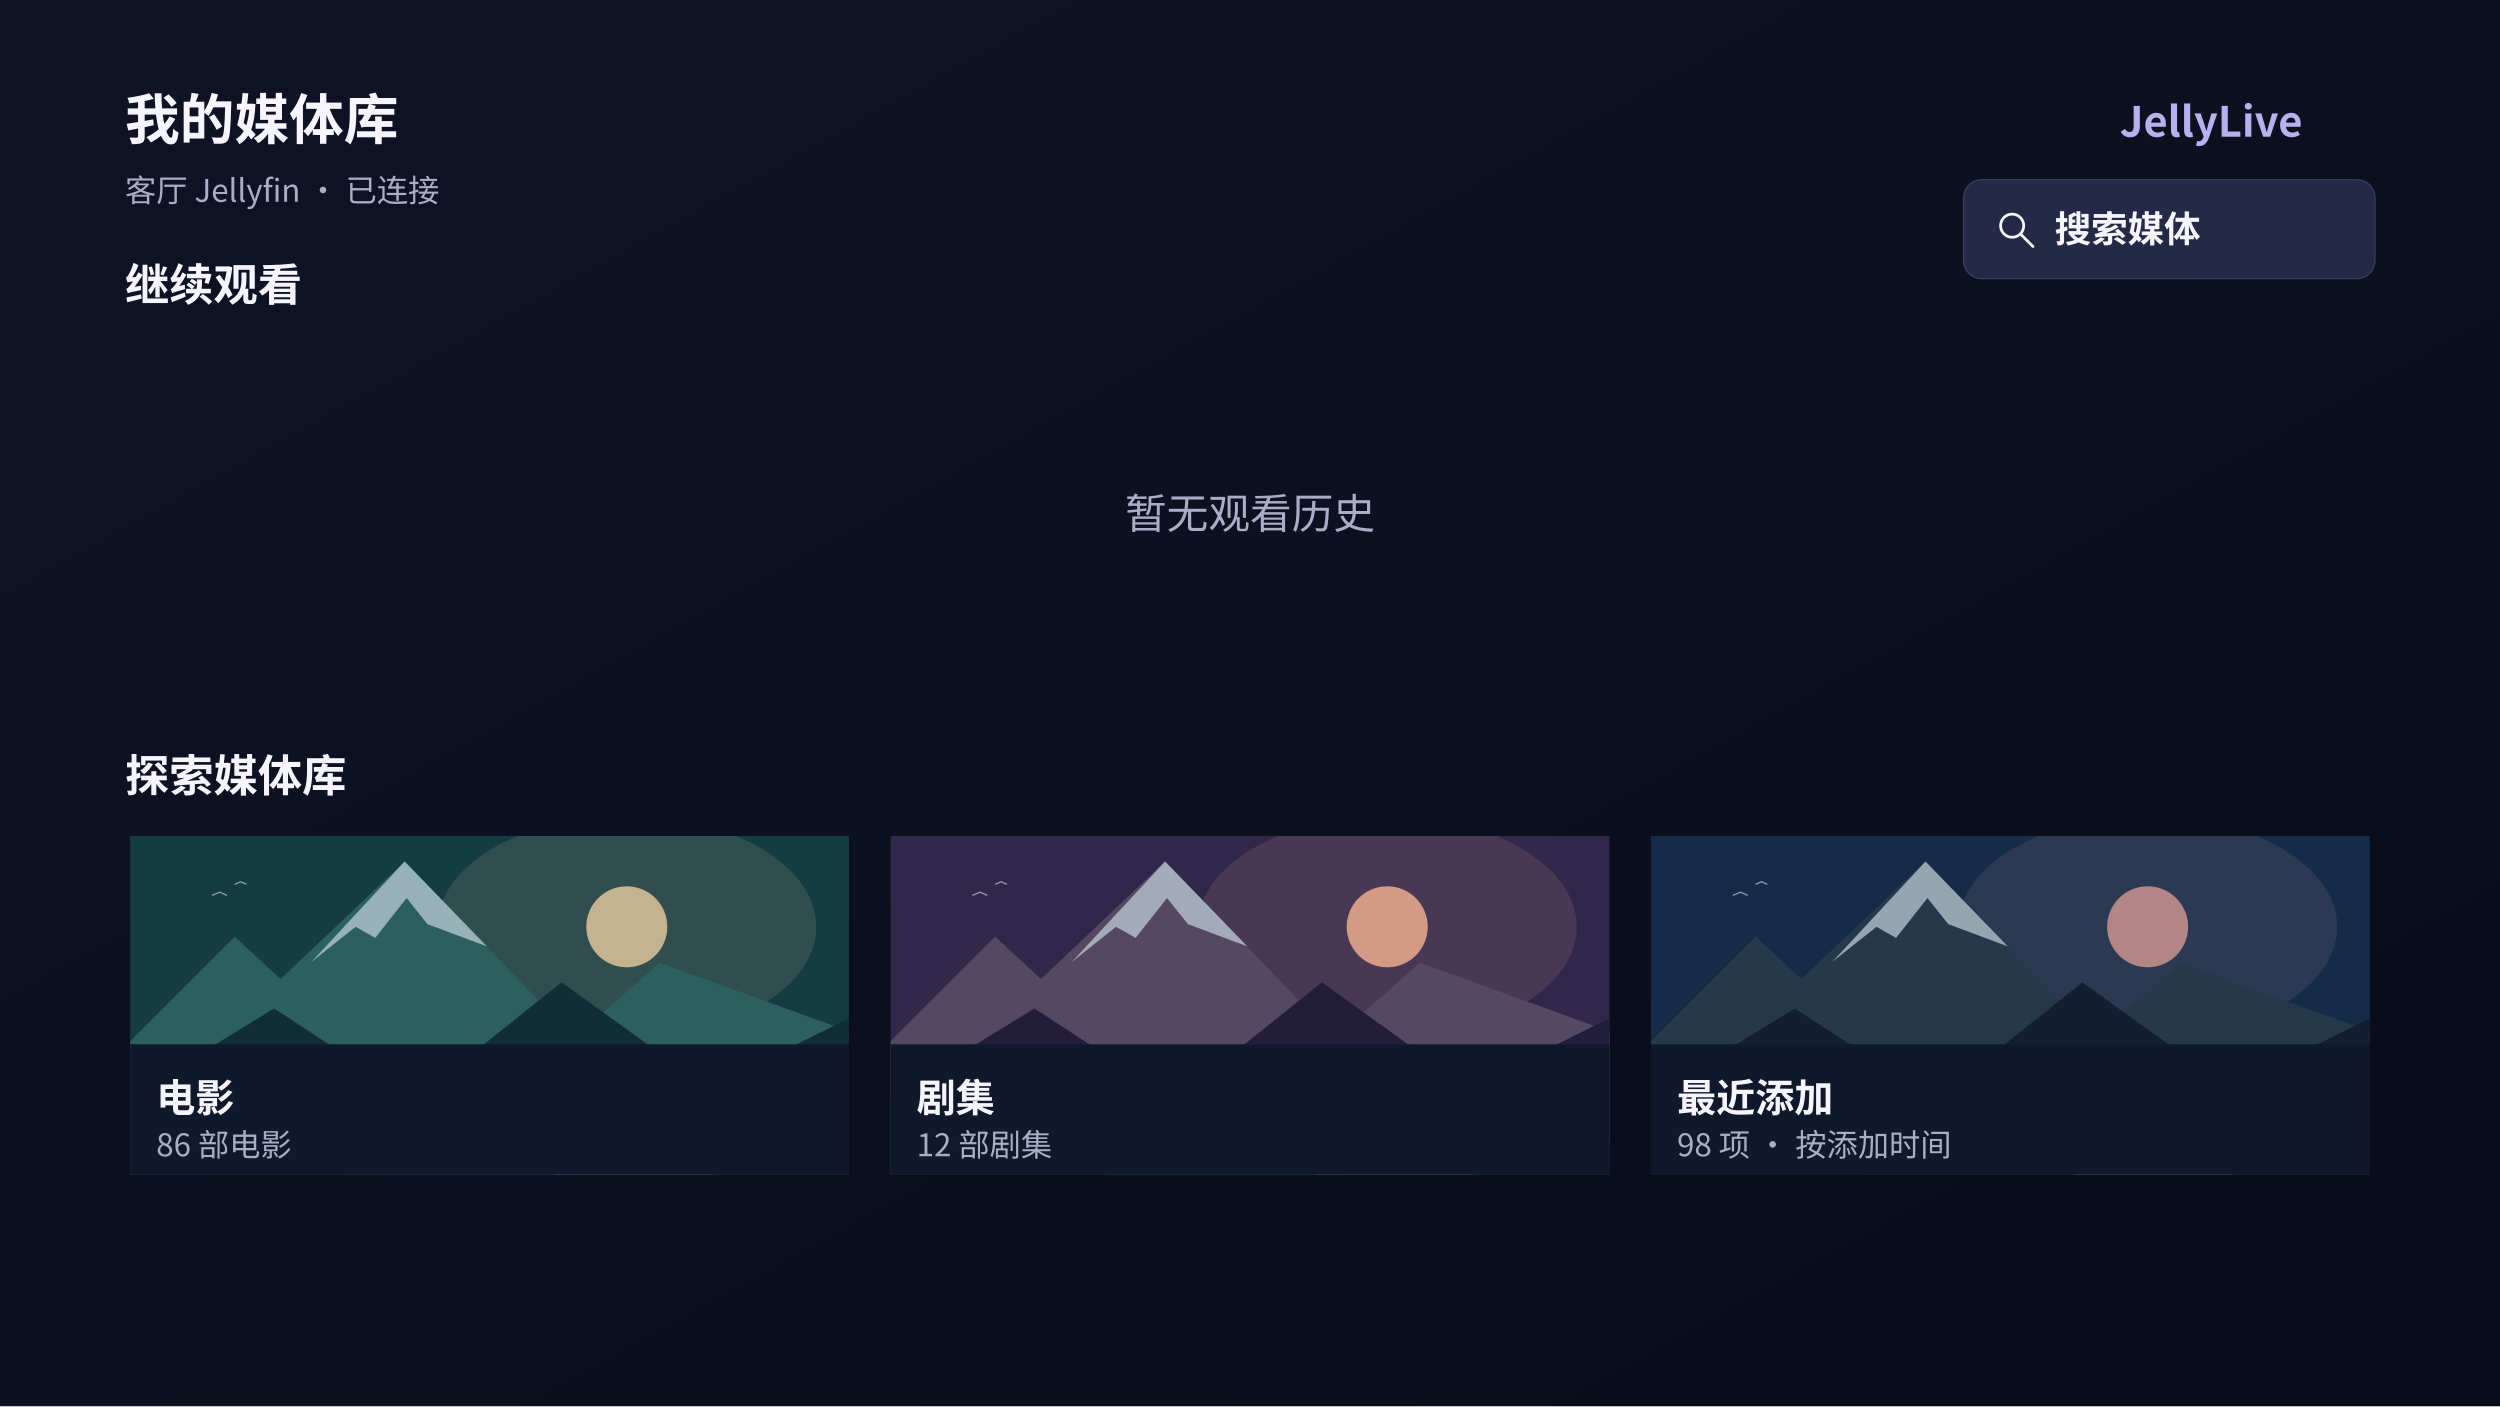
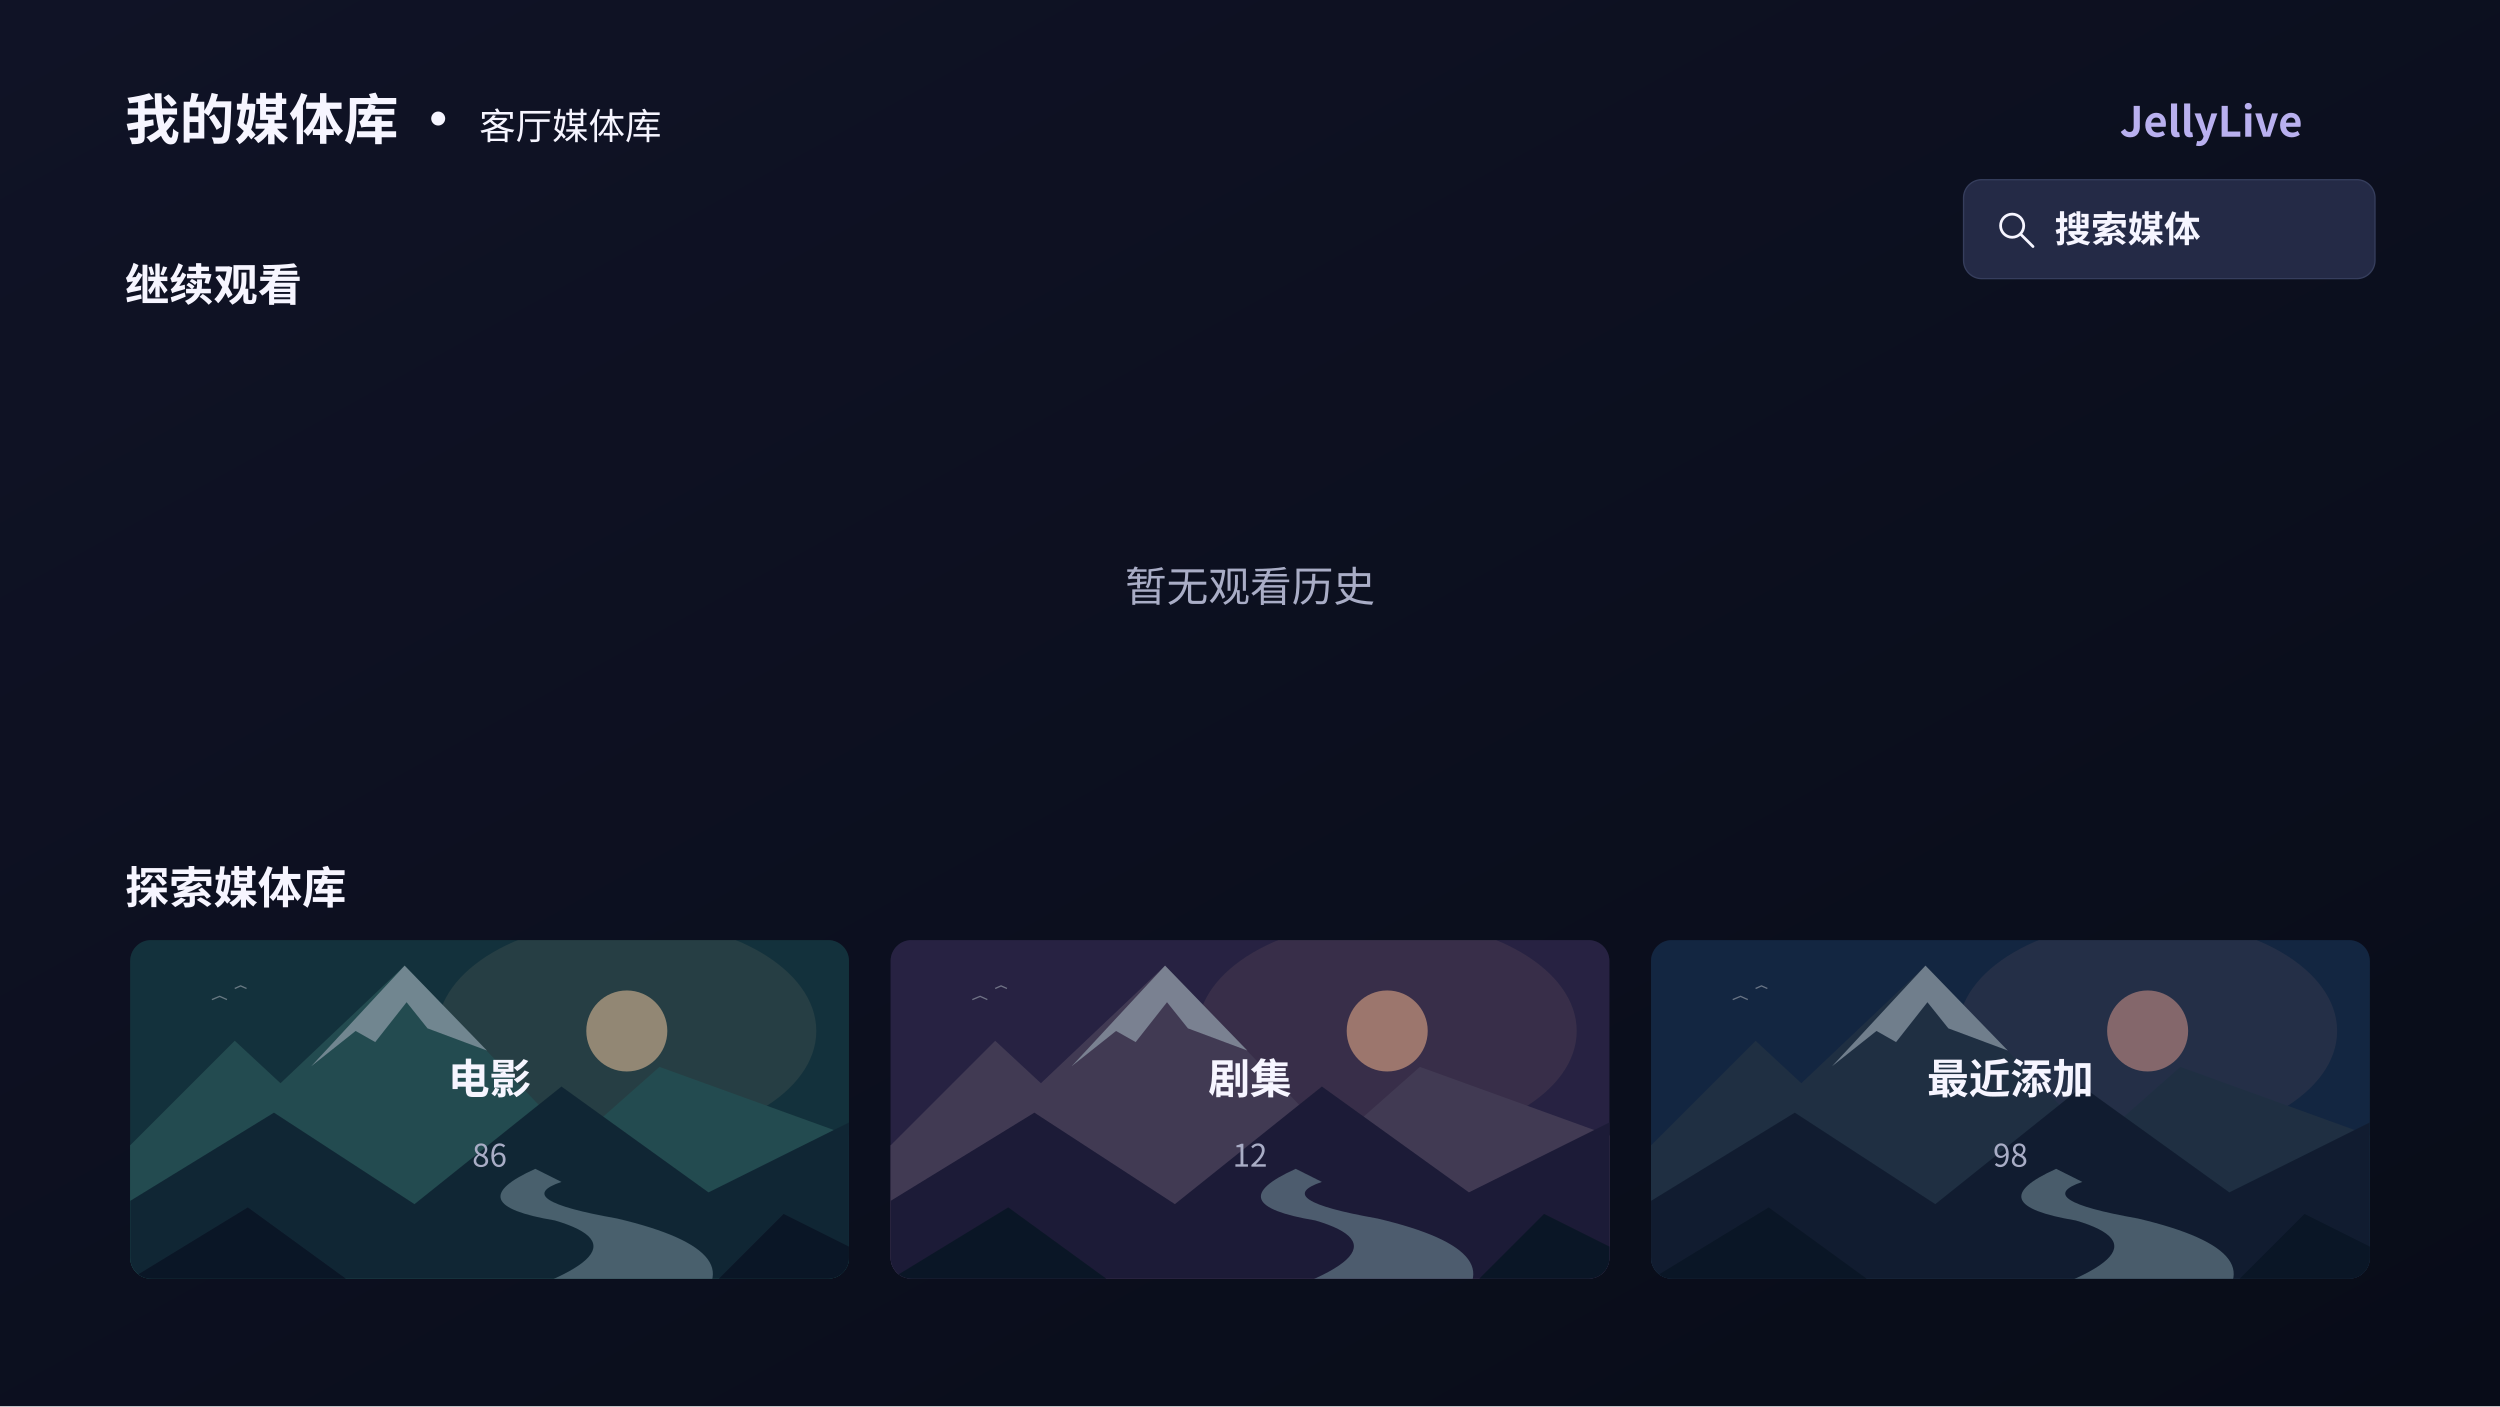
<svg xmlns="http://www.w3.org/2000/svg" width="1920" height="1080" viewBox="0 0 1920 1080" role="img" aria-labelledby="title desc">
  <defs>
    <linearGradient id="bg" x2="1" y2="1">
      <stop stop-color="#101326" />
      <stop offset="1" stop-color="#080c18" />
    </linearGradient>
    <linearGradient id="purple" x2="1" y2="1">
      <stop stop-color="#6652d5" />
      <stop offset="1" stop-color="#3a327d" />
    </linearGradient>
  </defs>
  <g font-family="Noto Sans CJK SC, Microsoft YaHei, sans-serif">
    <rect width="1920" height="1080" fill="url(#bg)" />
-     <text x="96" y="107" fill="#f6f5ff" font-size="42" font-weight="650">我的媒体库</text>
+     <text x="96" y="107" fill="#f6f5ff" font-size="42" font-weight="650">我的媒体库 · </text>
    <text x="1628" y="105" fill="#b9b0ef" font-size="32" font-weight="600">JellyLive</text>
-     <text x="96" y="155" fill="#a9adc6" font-size="24" font-weight="400">客厅 Jellyfin · 已连接</text>
+     <text x="368" y="107" fill="#f6f5ff" font-size="28" font-weight="400">客厅媒体库</text>
    <rect x="1508" y="138" width="316" height="76" rx="14" fill="#242a46" stroke="#363e5d" stroke-width="1" />
    <g transform="translate(1532 160.0) scale(0.8888889)">
      <path d="M25 15 A10 10 0 1 1 5 15 A10 10 0 1 1 25 15 M23 23 L33 33" fill="none" stroke="#f6f5ff" stroke-width="2.4" stroke-linecap="round" stroke-linejoin="round" />
    </g>
    <text x="1578" y="186.0" fill="#f6f5ff" font-size="28" font-weight="600">搜索媒体</text>
    <text x="96" y="231" fill="#f6f5ff" font-size="34" font-weight="600">继续观看</text>
-     <text x="960" y="406" text-anchor="middle" fill="#a9adc6" font-size="32" font-weight="400">暂无观看历史</text>
-     <text x="96" y="608" fill="#f6f5ff" font-size="34" font-weight="600">探索媒体库</text>
-     <svg x="100" y="642" width="552" height="260" viewBox="0 0 1100 620" preserveAspectRatio="xMidYMid slice">
-       <rect width="1100" height="620" fill="#153c42" />
-       <ellipse cx="760" cy="190" rx="290" ry="170" fill="#c5b390" opacity=".15" />
-       <circle cx="760" cy="190" r="62" fill="#c5b390" />
-       <path d="M0 365 L160 205 L230 270 L420 90 L680 360 L810 245 L1100 350 V620 H0Z" fill="#2b605e" />
-       <path d="M277 244 L420 90 L546 220 L455 186 L423 146 L375 207 L345 190Z" fill="#c4d4dd" opacity=".7" />
-       <path d="M0 450 L220 315 L435 455 L660 275 L885 437 L1100 330 V620 H0Z" fill="#112d38" />
-       <path d="M620 401 Q500 455 650 480 Q820 530 500 620 H850 Q970 530 745 477 Q580 448 660 421Z" fill="#93b3bb" opacity=".6" />
-       <path d="M0 570 L180 460 L400 620 H0Z M850 620 L1000 470 L1100 520 V620Z" fill="#091624" />
-       <path d="M125 142 l12 -5 l11 5 M160 125 l9 -4 l9 4" fill="none" stroke="#dae1e7" stroke-width="2" opacity=".6" />
-     </svg>
-     <rect x="100" y="802" width="552" height="100" rx="0" fill="#10182b" stroke="none" stroke-width="1" />
-     <text x="120" y="854" fill="#f6f5ff" font-size="30" font-weight="600">电影</text>
-     <text x="120" y="888" fill="#a9adc6" font-size="24" font-weight="400">86 部电影</text>
-     <svg x="684" y="642" width="552" height="260" viewBox="0 0 1100 620" preserveAspectRatio="xMidYMid slice">
-       <rect width="1100" height="620" fill="#30274b" />
-       <ellipse cx="760" cy="190" rx="290" ry="170" fill="#d39b86" opacity=".15" />
-       <circle cx="760" cy="190" r="62" fill="#d39b86" />
-       <path d="M0 365 L160 205 L230 270 L420 90 L680 360 L810 245 L1100 350 V620 H0Z" fill="#554863" />
-       <path d="M277 244 L420 90 L546 220 L455 186 L423 146 L375 207 L345 190Z" fill="#c4d4dd" opacity=".7" />
-       <path d="M0 450 L220 315 L435 455 L660 275 L885 437 L1100 330 V620 H0Z" fill="#211d3b" />
-       <path d="M620 401 Q500 455 650 480 Q820 530 500 620 H850 Q970 530 745 477 Q580 448 660 421Z" fill="#93b3bb" opacity=".6" />
-       <path d="M0 570 L180 460 L400 620 H0Z M850 620 L1000 470 L1100 520 V620Z" fill="#091624" />
-       <path d="M125 142 l12 -5 l11 5 M160 125 l9 -4 l9 4" fill="none" stroke="#dae1e7" stroke-width="2" opacity=".6" />
-     </svg>
-     <rect x="684" y="802" width="552" height="100" rx="0" fill="#10182b" stroke="none" stroke-width="1" />
-     <text x="704" y="854" fill="#f6f5ff" font-size="30" font-weight="600">剧集</text>
-     <text x="704" y="888" fill="#a9adc6" font-size="24" font-weight="400">12 部剧集</text>
-     <svg x="1268" y="642" width="552" height="260" viewBox="0 0 1100 620" preserveAspectRatio="xMidYMid slice">
-       <rect width="1100" height="620" fill="#152c49" />
-       <ellipse cx="760" cy="190" rx="290" ry="170" fill="#b18684" opacity=".15" />
-       <circle cx="760" cy="190" r="62" fill="#b18684" />
-       <path d="M0 365 L160 205 L230 270 L420 90 L680 360 L810 245 L1100 350 V620 H0Z" fill="#25394b" />
-       <path d="M277 244 L420 90 L546 220 L455 186 L423 146 L375 207 L345 190Z" fill="#c4d4dd" opacity=".7" />
-       <path d="M0 450 L220 315 L435 455 L660 275 L885 437 L1100 330 V620 H0Z" fill="#121f32" />
-       <path d="M620 401 Q500 455 650 480 Q820 530 500 620 H850 Q970 530 745 477 Q580 448 660 421Z" fill="#93b3bb" opacity=".6" />
-       <path d="M0 570 L180 460 L400 620 H0Z M850 620 L1000 470 L1100 520 V620Z" fill="#091624" />
-       <path d="M125 142 l12 -5 l11 5 M160 125 l9 -4 l9 4" fill="none" stroke="#dae1e7" stroke-width="2" opacity=".6" />
-     </svg>
-     <rect x="1268" y="802" width="552" height="100" rx="0" fill="#10182b" stroke="none" stroke-width="1" />
-     <text x="1288" y="854" fill="#f6f5ff" font-size="30" font-weight="600">最近添加</text>
-     <text x="1288" y="888" fill="#a9adc6" font-size="24" font-weight="400">98 项 · 按添加时间</text>
+     <text x="960" y="462" text-anchor="middle" fill="#a9adc6" font-size="32" font-weight="400">暂无观看历史</text>
+     <text x="96" y="694" fill="#f6f5ff" font-size="34" font-weight="600">探索媒体库</text>
+     <defs>
+       <clipPath id="entry-art-0">
+         <rect x="100" y="722" width="552" height="260" rx="16" />
+       </clipPath>
+     </defs>
+     <g clip-path="url(#entry-art-0)">
+       <svg x="100" y="722" width="552" height="260" viewBox="0 0 1100 620" preserveAspectRatio="xMidYMid slice">
+         <rect width="1100" height="620" fill="#153c42" />
+         <ellipse cx="760" cy="190" rx="290" ry="170" fill="#c5b390" opacity=".15" />
+         <circle cx="760" cy="190" r="62" fill="#c5b390" />
+         <path d="M0 365 L160 205 L230 270 L420 90 L680 360 L810 245 L1100 350 V620 H0Z" fill="#2b605e" />
+         <path d="M277 244 L420 90 L546 220 L455 186 L423 146 L375 207 L345 190Z" fill="#c4d4dd" opacity=".7" />
+         <path d="M0 450 L220 315 L435 455 L660 275 L885 437 L1100 330 V620 H0Z" fill="#112d38" />
+         <path d="M620 401 Q500 455 650 480 Q820 530 500 620 H850 Q970 530 745 477 Q580 448 660 421Z" fill="#93b3bb" opacity=".6" />
+         <path d="M0 570 L180 460 L400 620 H0Z M850 620 L1000 470 L1100 520 V620Z" fill="#091624" />
+         <path d="M125 142 l12 -5 l11 5 M160 125 l9 -4 l9 4" fill="none" stroke="#dae1e7" stroke-width="2" opacity=".6" />
+       </svg>
+       <rect x="100" y="722" width="552" height="260" rx="16" fill="#10182b" fill-opacity="0.28" stroke="none" stroke-width="1" />
+     </g>
+     <text x="376" y="840" text-anchor="middle" fill="#f6f5ff" font-size="32" font-weight="600">电影</text>
+     <text x="376" y="896" text-anchor="middle" fill="#a9adc6" font-size="24" font-weight="400">86</text>
+     <defs>
+       <clipPath id="entry-art-1">
+         <rect x="684" y="722" width="552" height="260" rx="16" />
+       </clipPath>
+     </defs>
+     <g clip-path="url(#entry-art-1)">
+       <svg x="684" y="722" width="552" height="260" viewBox="0 0 1100 620" preserveAspectRatio="xMidYMid slice">
+         <rect width="1100" height="620" fill="#30274b" />
+         <ellipse cx="760" cy="190" rx="290" ry="170" fill="#d39b86" opacity=".15" />
+         <circle cx="760" cy="190" r="62" fill="#d39b86" />
+         <path d="M0 365 L160 205 L230 270 L420 90 L680 360 L810 245 L1100 350 V620 H0Z" fill="#554863" />
+         <path d="M277 244 L420 90 L546 220 L455 186 L423 146 L375 207 L345 190Z" fill="#c4d4dd" opacity=".7" />
+         <path d="M0 450 L220 315 L435 455 L660 275 L885 437 L1100 330 V620 H0Z" fill="#211d3b" />
+         <path d="M620 401 Q500 455 650 480 Q820 530 500 620 H850 Q970 530 745 477 Q580 448 660 421Z" fill="#93b3bb" opacity=".6" />
+         <path d="M0 570 L180 460 L400 620 H0Z M850 620 L1000 470 L1100 520 V620Z" fill="#091624" />
+         <path d="M125 142 l12 -5 l11 5 M160 125 l9 -4 l9 4" fill="none" stroke="#dae1e7" stroke-width="2" opacity=".6" />
+       </svg>
+       <rect x="684" y="722" width="552" height="260" rx="16" fill="#10182b" fill-opacity="0.28" stroke="none" stroke-width="1" />
+     </g>
+     <text x="960" y="840" text-anchor="middle" fill="#f6f5ff" font-size="32" font-weight="600">剧集</text>
+     <text x="960" y="896" text-anchor="middle" fill="#a9adc6" font-size="24" font-weight="400">12</text>
+     <defs>
+       <clipPath id="entry-art-2">
+         <rect x="1268" y="722" width="552" height="260" rx="16" />
+       </clipPath>
+     </defs>
+     <g clip-path="url(#entry-art-2)">
+       <svg x="1268" y="722" width="552" height="260" viewBox="0 0 1100 620" preserveAspectRatio="xMidYMid slice">
+         <rect width="1100" height="620" fill="#152c49" />
+         <ellipse cx="760" cy="190" rx="290" ry="170" fill="#b18684" opacity=".15" />
+         <circle cx="760" cy="190" r="62" fill="#b18684" />
+         <path d="M0 365 L160 205 L230 270 L420 90 L680 360 L810 245 L1100 350 V620 H0Z" fill="#25394b" />
+         <path d="M277 244 L420 90 L546 220 L455 186 L423 146 L375 207 L345 190Z" fill="#c4d4dd" opacity=".7" />
+         <path d="M0 450 L220 315 L435 455 L660 275 L885 437 L1100 330 V620 H0Z" fill="#121f32" />
+         <path d="M620 401 Q500 455 650 480 Q820 530 500 620 H850 Q970 530 745 477 Q580 448 660 421Z" fill="#93b3bb" opacity=".6" />
+         <path d="M0 570 L180 460 L400 620 H0Z M850 620 L1000 470 L1100 520 V620Z" fill="#091624" />
+         <path d="M125 142 l12 -5 l11 5 M160 125 l9 -4 l9 4" fill="none" stroke="#dae1e7" stroke-width="2" opacity=".6" />
+       </svg>
+       <rect x="1268" y="722" width="552" height="260" rx="16" fill="#10182b" fill-opacity="0.28" stroke="none" stroke-width="1" />
+     </g>
+     <text x="1544" y="840" text-anchor="middle" fill="#f6f5ff" font-size="32" font-weight="600">最近添加</text>
+     <text x="1544" y="896" text-anchor="middle" fill="#a9adc6" font-size="24" font-weight="400">98</text>
  </g>
</svg>
